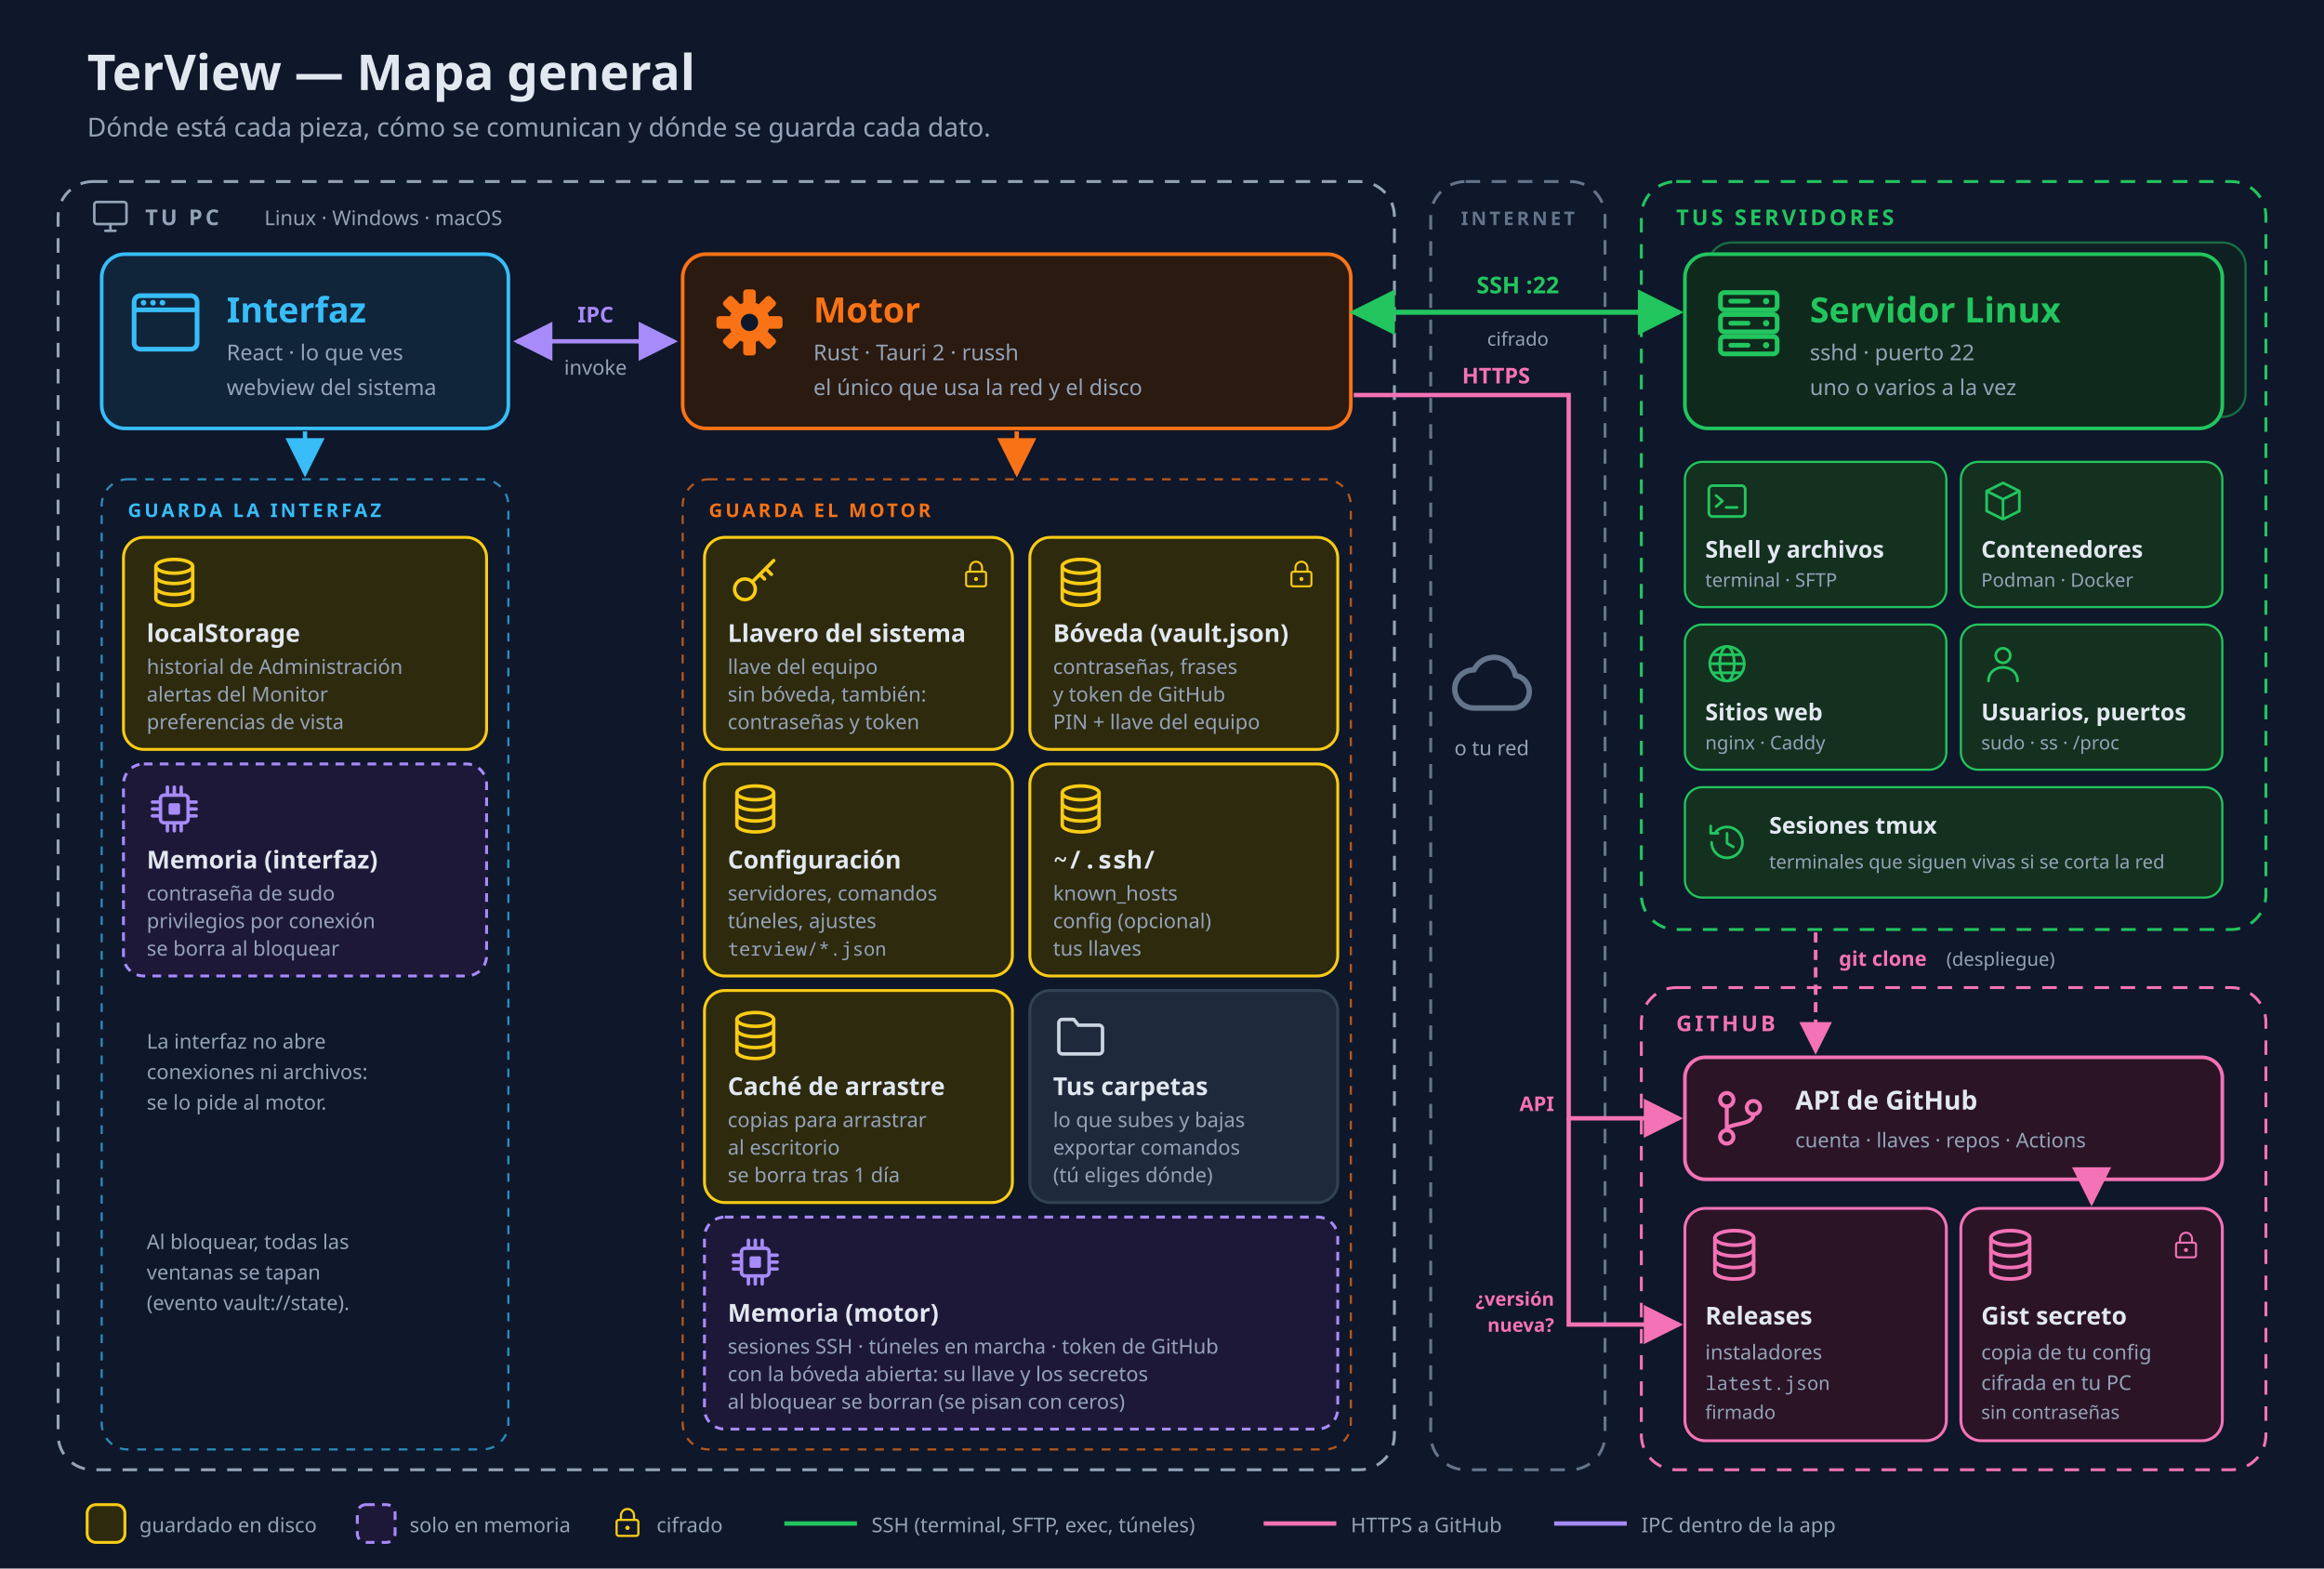
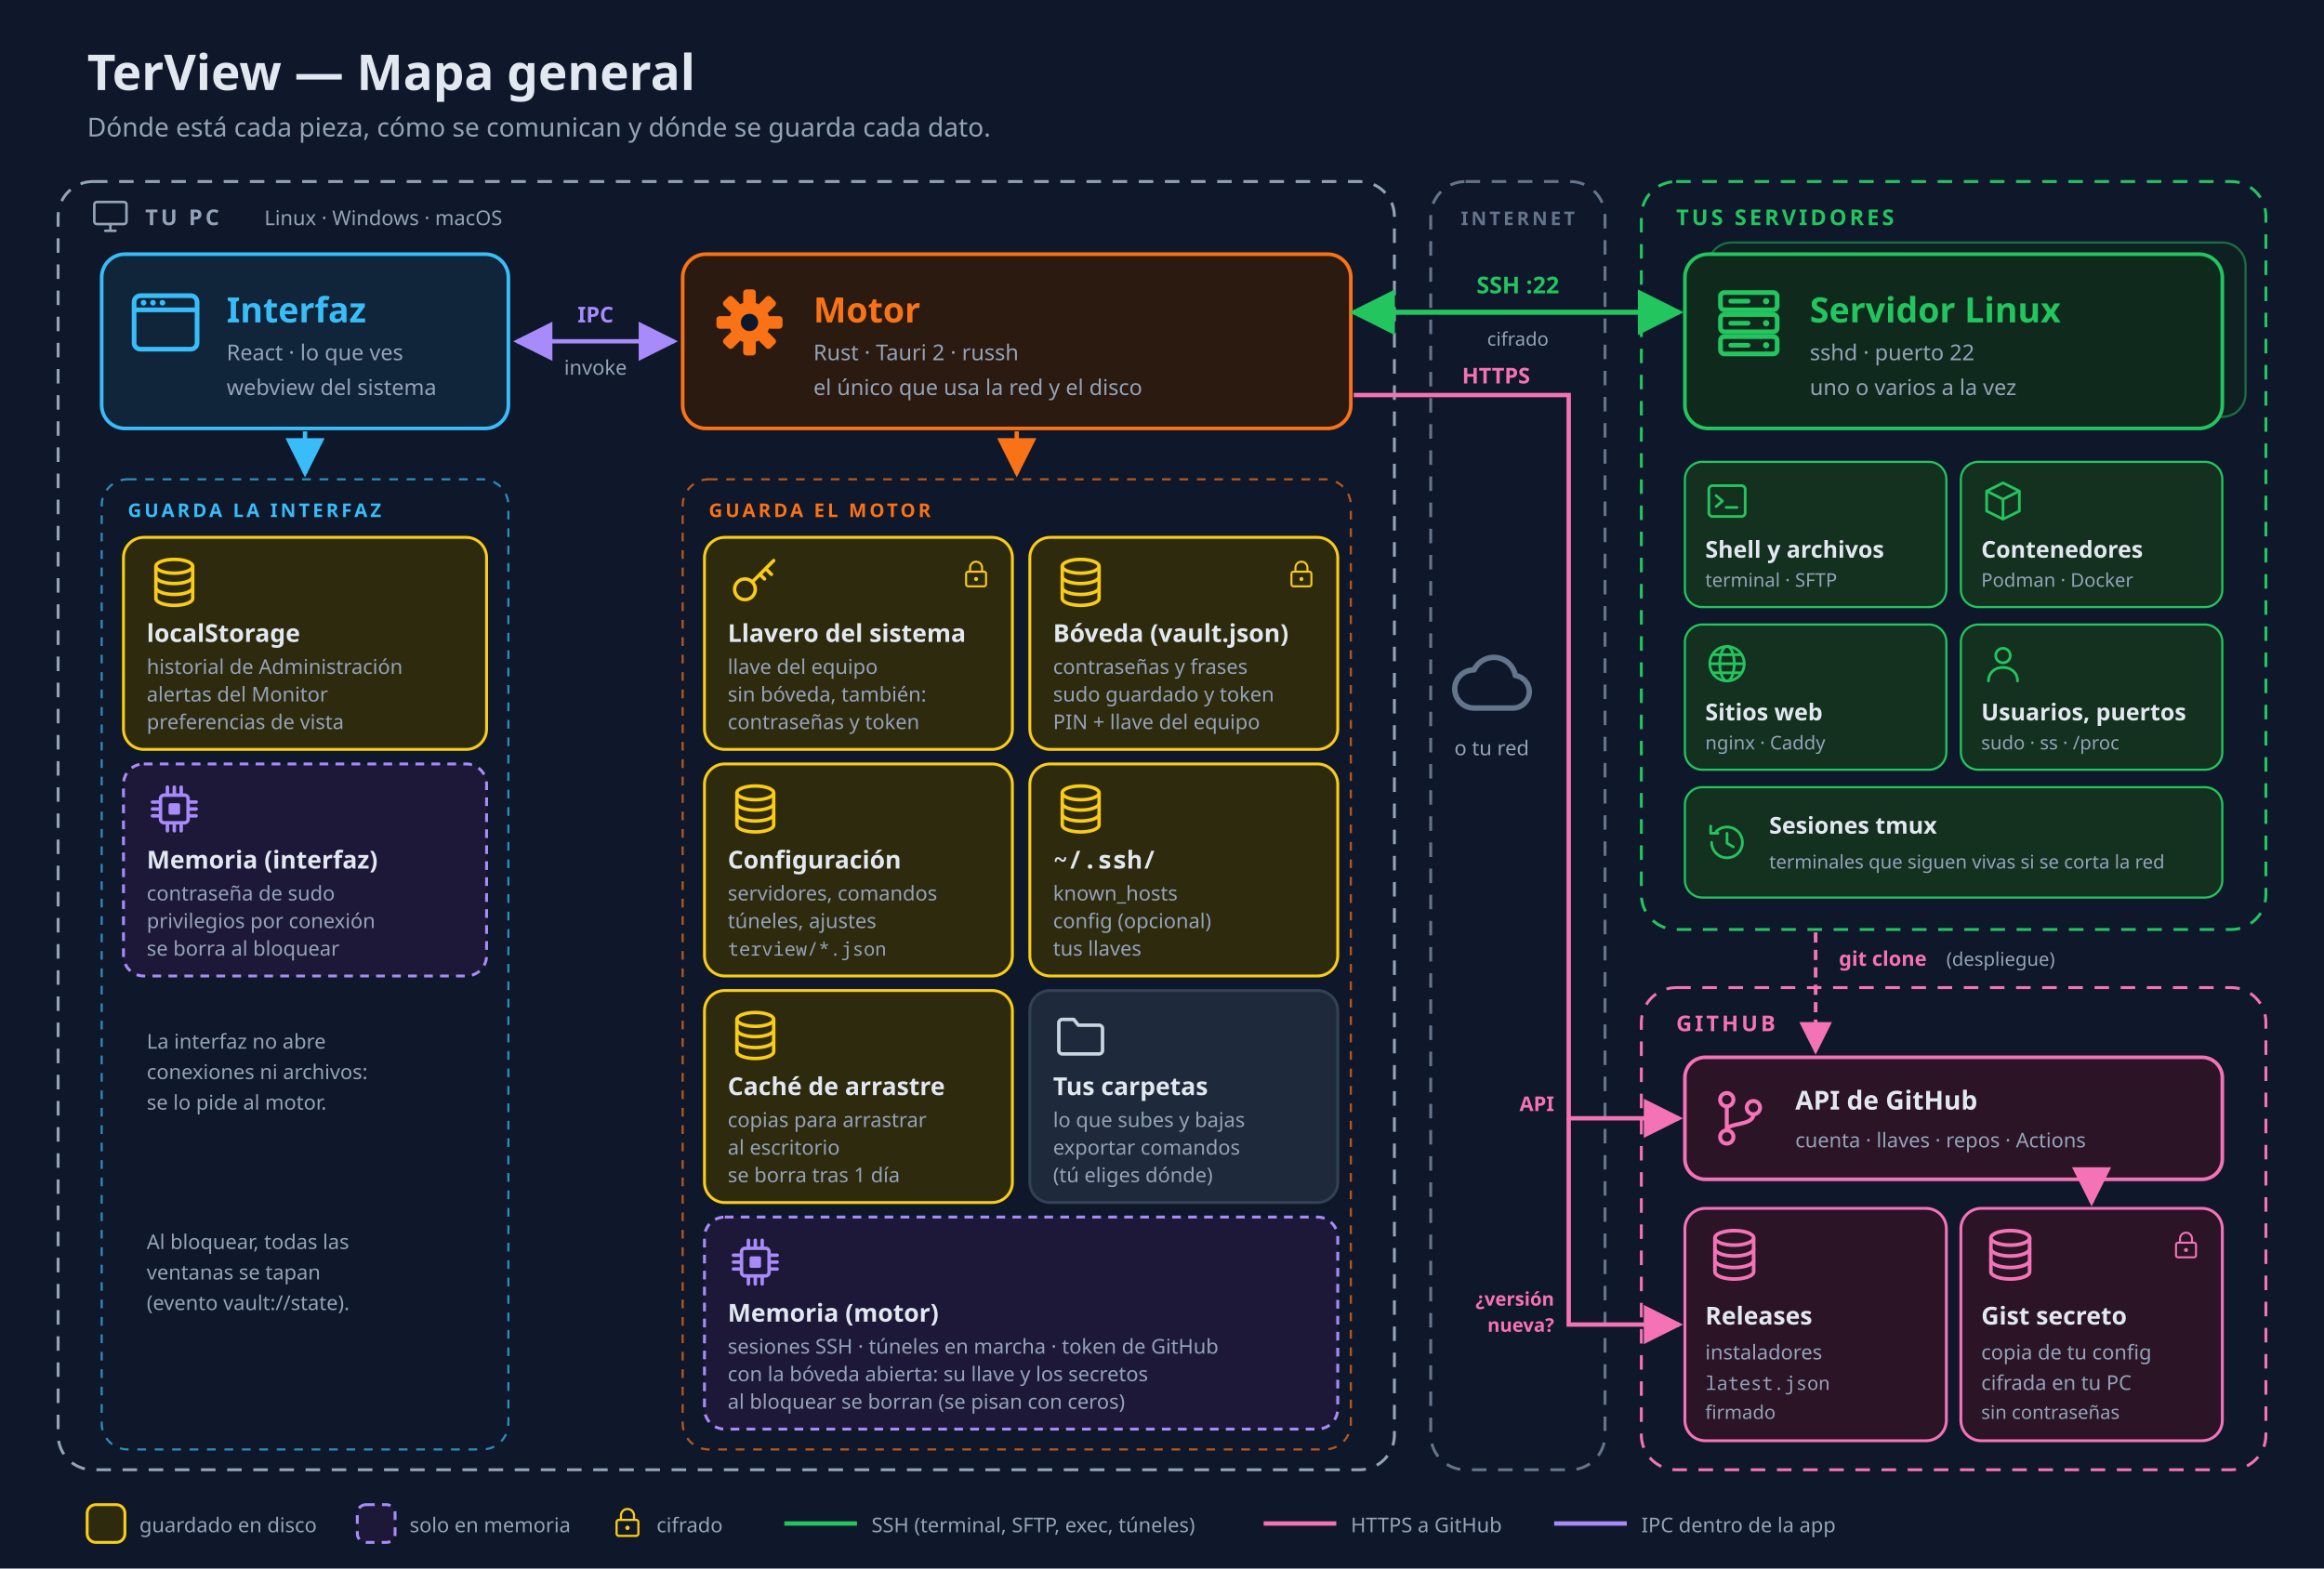
<svg xmlns="http://www.w3.org/2000/svg" width="1600" height="1080" viewBox="0 0 1600 1080">
  <defs>
    <marker id="mp" viewBox="0 0 10 10" refX="9" refY="5" markerWidth="9" markerHeight="9" orient="auto-start-reverse">
      <path d="M0,0 L10,5 L0,10 z" fill="#a78bfa" />
    </marker>
    <marker id="mg" viewBox="0 0 10 10" refX="9" refY="5" markerWidth="9" markerHeight="9" orient="auto-start-reverse">
      <path d="M0,0 L10,5 L0,10 z" fill="#22c55e" />
    </marker>
    <marker id="mk" viewBox="0 0 10 10" refX="9" refY="5" markerWidth="9" markerHeight="9" orient="auto-start-reverse">
      <path d="M0,0 L10,5 L0,10 z" fill="#f472b6" />
    </marker>
    <marker id="mo" viewBox="0 0 10 10" refX="9" refY="5" markerWidth="9" markerHeight="9" orient="auto-start-reverse">
      <path d="M0,0 L10,5 L0,10 z" fill="#f97316" />
    </marker>
    <marker id="mb" viewBox="0 0 10 10" refX="9" refY="5" markerWidth="9" markerHeight="9" orient="auto-start-reverse">
      <path d="M0,0 L10,5 L0,10 z" fill="#38bdf8" />
    </marker>
    <symbol id="i-pc" viewBox="0 0 48 48">
      <g fill="none" stroke="currentColor" stroke-width="3" stroke-linecap="round" stroke-linejoin="round">
        <rect x="5" y="7" width="38" height="26" rx="3" />
        <path d="M18 41h12M24 33v8" />
      </g>
    </symbol>
    <symbol id="i-window" viewBox="0 0 48 48">
      <g fill="none" stroke="currentColor" stroke-width="3" stroke-linejoin="round">
        <rect x="4" y="7" width="40" height="34" rx="4" />
        <path d="M4 16h40" />
      </g>
      <g fill="currentColor">
        <circle cx="10" cy="11.5" r="1.8" />
        <circle cx="16" cy="11.5" r="1.8" />
        <circle cx="22" cy="11.5" r="1.8" />
      </g>
    </symbol>
    <symbol id="i-gear" viewBox="0 0 48 48">
      <g fill="currentColor">
        <rect x="20" y="3" width="8" height="10" rx="2" />
        <rect x="20" y="35" width="8" height="10" rx="2" />
        <rect x="3" y="20" width="10" height="8" rx="2" />
        <rect x="35" y="20" width="10" height="8" rx="2" />
        <rect x="20" y="3" width="8" height="10" rx="2" transform="rotate(45 24 24)" />
        <rect x="20" y="35" width="8" height="10" rx="2" transform="rotate(45 24 24)" />
        <rect x="3" y="20" width="10" height="8" rx="2" transform="rotate(45 24 24)" />
        <rect x="35" y="20" width="10" height="8" rx="2" transform="rotate(45 24 24)" />
      </g>
      <circle cx="24" cy="24" r="13" fill="currentColor" />
      <circle cx="24" cy="24" r="5.5" fill="#0f172a" />
    </symbol>
    <symbol id="i-server" viewBox="0 0 48 48">
      <g fill="none" stroke="currentColor" stroke-width="3" stroke-linejoin="round">
        <rect x="6" y="5" width="36" height="11" rx="2.5" />
        <rect x="6" y="19" width="36" height="11" rx="2.5" />
        <rect x="6" y="33" width="36" height="11" rx="2.5" />
      </g>
      <g fill="currentColor">
        <circle cx="35" cy="10.5" r="2" />
        <circle cx="35" cy="24.5" r="2" />
        <circle cx="35" cy="38.5" r="2" />
        <rect x="11" y="9" width="14" height="3" rx="1.5" />
        <rect x="11" y="23" width="14" height="3" rx="1.5" />
        <rect x="11" y="37" width="14" height="3" rx="1.5" />
      </g>
    </symbol>
    <symbol id="i-cloud" viewBox="0 0 48 48">
      <path d="M14 38h22a9 9 0 0 0 1-17.9A12 12 0 0 0 14.3 17 10.5 10.5 0 0 0 14 38z" fill="none" stroke="currentColor" stroke-width="3" stroke-linejoin="round" />
    </symbol>
    <symbol id="i-git" viewBox="0 0 48 48">
      <g fill="none" stroke="currentColor" stroke-width="3" stroke-linecap="round">
        <circle cx="14" cy="10" r="5" />
        <circle cx="14" cy="38" r="5" />
        <circle cx="34" cy="16" r="5" />
        <path d="M14 15v18M34 21c0 9-20 6-20 12" />
      </g>
    </symbol>
    <symbol id="i-db" viewBox="0 0 48 48">
      <g fill="none" stroke="currentColor" stroke-width="3">
        <ellipse cx="24" cy="10" rx="16" ry="6" />
        <path d="M8 10v28c0 3.3 7.2 6 16 6s16-2.7 16-6V10" />
        <path d="M8 19c0 3.3 7.2 6 16 6s16-2.7 16-6M8 28.5c0 3.3 7.2 6 16 6s16-2.7 16-6" />
      </g>
    </symbol>
    <symbol id="i-key" viewBox="0 0 48 48">
      <g fill="none" stroke="currentColor" stroke-width="3" stroke-linecap="round" stroke-linejoin="round">
        <circle cx="15" cy="30" r="9" />
        <path d="M21.5 23.5 40 5M33 12l5 5M28 17l4 4" />
      </g>
    </symbol>
    <symbol id="i-folder" viewBox="0 0 48 48">
      <path d="M5 13a3 3 0 0 1 3-3h10l4 5h18a3 3 0 0 1 3 3v19a3 3 0 0 1-3 3H8a3 3 0 0 1-3-3z" fill="none" stroke="currentColor" stroke-width="3" stroke-linejoin="round" />
    </symbol>
    <symbol id="i-lock" viewBox="0 0 48 48">
      <g fill="none" stroke="currentColor" stroke-width="3" stroke-linejoin="round">
        <rect x="9" y="21" width="30" height="22" rx="3" />
        <path d="M15 21v-6a9 9 0 0 1 18 0v6" />
      </g>
      <circle cx="24" cy="32" r="3" fill="currentColor" />
    </symbol>
    <symbol id="i-chip" viewBox="0 0 48 48">
      <g fill="none" stroke="currentColor" stroke-width="3" stroke-linecap="round">
        <rect x="12" y="12" width="24" height="24" rx="3" />
        <path d="M18 5v6M24 5v6M30 5v6M18 37v6M24 37v6M30 37v6M5 18h6M5 24h6M5 30h6M37 18h6M37 24h6M37 30h6" />
      </g>
      <rect x="19" y="19" width="10" height="10" rx="1.5" fill="currentColor" />
    </symbol>
    <symbol id="i-box" viewBox="0 0 48 48">
      <g fill="none" stroke="currentColor" stroke-width="3" stroke-linejoin="round">
        <path d="M24 4 42 13v22L24 44 6 35V13z" />
        <path d="M6 13l18 9 18-9M24 22v22" />
      </g>
    </symbol>
    <symbol id="i-term" viewBox="0 0 48 48">
      <g fill="none" stroke="currentColor" stroke-width="3" stroke-linecap="round" stroke-linejoin="round">
        <rect x="4" y="7" width="40" height="34" rx="4" />
        <path d="M12 18l7 6-7 6M23 31h12" />
      </g>
    </symbol>
    <symbol id="i-user" viewBox="0 0 48 48">
      <g fill="none" stroke="currentColor" stroke-width="3" stroke-linecap="round">
        <circle cx="24" cy="15" r="8" />
        <path d="M8 43c0-9 7-15 16-15s16 6 16 15" />
      </g>
    </symbol>
    <symbol id="i-globe" viewBox="0 0 48 48">
      <g fill="none" stroke="currentColor" stroke-width="3">
        <circle cx="24" cy="24" r="19" />
        <ellipse cx="24" cy="24" rx="8" ry="19" />
        <path d="M5 24h38M8 14h32M8 34h32" />
      </g>
    </symbol>
    <symbol id="i-history" viewBox="0 0 48 48">
      <g fill="none" stroke="currentColor" stroke-width="3" stroke-linecap="round" stroke-linejoin="round">
        <path d="M7 24a17 17 0 1 0 5-12" />
        <path d="M6 6v8h8M24 14v11l7 4" />
      </g>
    </symbol>
  </defs>
  <style>
    text{font-family:'Noto Sans','DejaVu Sans',sans-serif;fill:#e2e8f0}
    .t{font-size:34px;font-weight:700}
    .st{font-size:18px;fill:#94a3b8}
    .h{font-size:24px;font-weight:700}
    .b{font-size:17px;font-weight:600}
    .s{font-size:15px;fill:#94a3b8}
    .xs{font-size:14px;fill:#94a3b8}
    .mono{font-family:'Noto Sans Mono','DejaVu Sans Mono',monospace}
    .z{font-size:15px;font-weight:700;letter-spacing:2px}
    .disk{fill:#2e2a0e;stroke:#facc15;stroke-width:2}
    .mem{fill:#1e1838;stroke:#a78bfa;stroke-width:2;stroke-dasharray:6 5}
    .neu{fill:#1e293b;stroke:#334155;stroke-width:2}
    .chip{fill:#14301f;stroke:#22c55e;stroke-width:1.5}
  </style>
  <rect width="1600" height="1080" fill="#0f172a" />
  <text x="60" y="62" class="t">TerView — Mapa general</text>
  <text x="60" y="94" class="st">Dónde está cada pieza, cómo se comunican y dónde se guarda cada dato.</text>
  <rect x="40" y="125" width="920" height="887" rx="24" fill="none" stroke="#94a3b8" stroke-width="2" stroke-dasharray="10 8" />
  <use href="#i-pc" x="62" y="135" width="28" height="28" style="color:#94a3b8" />
  <text x="100" y="155" class="z" style="fill:#94a3b8">TU PC</text>
  <text x="182" y="155" class="xs">Linux · Windows · macOS</text>
  <rect x="70" y="175" width="280" height="120" rx="16" fill="#10243a" stroke="#38bdf8" stroke-width="2.5" />
  <use href="#i-window" x="88" y="196" width="52" height="52" style="color:#38bdf8" />
  <text x="156" y="222" class="h" style="fill:#38bdf8">Interfaz</text>
  <text x="156" y="248" class="s">React · lo que ves</text>
  <text x="156" y="272" class="s">webview del sistema</text>
  <line x1="356" y1="235" x2="464" y2="235" stroke="#a78bfa" stroke-width="3" marker-start="url(#mp)" marker-end="url(#mp)" />
  <text x="410" y="222" text-anchor="middle" style="fill:#a78bfa;font-weight:700;font-size:15px">IPC</text>
  <text x="410" y="258" text-anchor="middle" class="xs">invoke</text>
  <rect x="470" y="175" width="460" height="120" rx="16" fill="#2a1a10" stroke="#f97316" stroke-width="2.5" />
  <use href="#i-gear" x="490" y="196" width="52" height="52" style="color:#f97316" />
  <text x="560" y="222" class="h" style="fill:#f97316">Motor</text>
  <text x="560" y="248" class="s">Rust · Tauri 2 · russh</text>
  <text x="560" y="272" class="s">el único que usa la red y el disco</text>
  <rect x="70" y="330" width="280" height="668" rx="18" fill="none" stroke="#38bdf8" stroke-width="1.5" stroke-dasharray="6 6" opacity="0.7" />
  <text x="88" y="356" class="z" style="fill:#38bdf8;font-size:13px">GUARDA LA INTERFAZ</text>
  <line x1="210" y1="297" x2="210" y2="326" stroke="#38bdf8" stroke-width="3" marker-end="url(#mb)" />
  <rect x="85" y="370" width="250" height="146" rx="14" class="disk" />
  <use href="#i-db" x="101" y="382" width="38" height="38" style="color:#facc15" />
  <text x="101" y="442" class="b">localStorage</text>
  <text x="101" y="464" class="xs">historial de Administración</text>
  <text x="101" y="483" class="xs">alertas del Monitor</text>
  <text x="101" y="502" class="xs">preferencias de vista</text>
  <rect x="85" y="526" width="250" height="146" rx="14" class="mem" />
  <use href="#i-chip" x="101" y="538" width="38" height="38" style="color:#a78bfa" />
  <text x="101" y="598" class="b">Memoria (interfaz)</text>
  <text x="101" y="620" class="xs">contraseña de sudo</text>
  <text x="101" y="639" class="xs">privilegios por conexión</text>
  <text x="101" y="658" class="xs">se borra al bloquear</text>
  <text x="101" y="722" class="xs">La interfaz no abre</text>
  <text x="101" y="743" class="xs">conexiones ni archivos:</text>
  <text x="101" y="764" class="xs">se lo pide al motor.</text>
  <text x="101" y="860" class="xs">Al bloquear, todas las</text>
  <text x="101" y="881" class="xs">ventanas se tapan</text>
  <text x="101" y="902" class="xs">(evento vault://state).</text>
  <rect x="470" y="330" width="460" height="668" rx="18" fill="none" stroke="#f97316" stroke-width="1.5" stroke-dasharray="6 6" opacity="0.7" />
  <text x="488" y="356" class="z" style="fill:#f97316;font-size:13px">GUARDA EL MOTOR</text>
  <line x1="700" y1="297" x2="700" y2="326" stroke="#f97316" stroke-width="3" marker-end="url(#mo)" />
  <rect x="485" y="370" width="212" height="146" rx="14" class="disk" />
  <use href="#i-key" x="501" y="382" width="38" height="38" style="color:#facc15" />
  <use href="#i-lock" x="661" y="384" width="22" height="22" style="color:#facc15" />
  <text x="501" y="442" class="b">Llavero del sistema</text>
  <text x="501" y="464" class="xs">llave del equipo</text>
  <text x="501" y="483" class="xs">sin bóveda, también:</text>
  <text x="501" y="502" class="xs">contraseñas y token</text>
  <rect x="709" y="370" width="212" height="146" rx="14" class="disk" />
  <use href="#i-db" x="725" y="382" width="38" height="38" style="color:#facc15" />
  <use href="#i-lock" x="885" y="384" width="22" height="22" style="color:#facc15" />
  <text x="725" y="442" class="b">Bóveda (vault.json)</text>
-   <text x="725" y="464" class="xs">contraseñas, frases</text>
-   <text x="725" y="483" class="xs">y token de GitHub</text>
+   <text x="725" y="464" class="xs">contraseñas y frases</text>
+   <text x="725" y="483" class="xs">sudo guardado y token</text>
  <text x="725" y="502" class="xs">PIN + llave del equipo</text>
  <rect x="485" y="526" width="212" height="146" rx="14" class="disk" />
  <use href="#i-db" x="501" y="538" width="38" height="38" style="color:#facc15" />
  <text x="501" y="598" class="b">Configuración</text>
  <text x="501" y="620" class="xs">servidores, comandos</text>
  <text x="501" y="639" class="xs">túneles, ajustes</text>
  <text x="501" y="658" class="xs mono" style="font-size:13px">terview/*.json</text>
  <rect x="709" y="526" width="212" height="146" rx="14" class="disk" />
  <use href="#i-db" x="725" y="538" width="38" height="38" style="color:#facc15" />
  <text x="725" y="598" class="b mono" style="font-weight:600">~/.ssh/</text>
  <text x="725" y="620" class="xs">known_hosts</text>
  <text x="725" y="639" class="xs">config (opcional)</text>
  <text x="725" y="658" class="xs">tus llaves</text>
  <rect x="485" y="682" width="212" height="146" rx="14" class="disk" />
  <use href="#i-db" x="501" y="694" width="38" height="38" style="color:#facc15" />
  <text x="501" y="754" class="b">Caché de arrastre</text>
  <text x="501" y="776" class="xs">copias para arrastrar</text>
  <text x="501" y="795" class="xs">al escritorio</text>
  <text x="501" y="814" class="xs">se borra tras 1 día</text>
  <rect x="709" y="682" width="212" height="146" rx="14" class="neu" />
  <use href="#i-folder" x="725" y="694" width="38" height="38" style="color:#cbd5e1" />
  <text x="725" y="754" class="b">Tus carpetas</text>
  <text x="725" y="776" class="xs">lo que subes y bajas</text>
  <text x="725" y="795" class="xs">exportar comandos</text>
  <text x="725" y="814" class="xs">(tú eliges dónde)</text>
  <rect x="485" y="838" width="436" height="146" rx="14" class="mem" />
  <use href="#i-chip" x="501" y="850" width="38" height="38" style="color:#a78bfa" />
  <text x="501" y="910" class="b">Memoria (motor)</text>
  <text x="501" y="932" class="xs">sesiones SSH · túneles en marcha · token de GitHub</text>
  <text x="501" y="951" class="xs">con la bóveda abierta: su llave y los secretos</text>
  <text x="501" y="970" class="xs">al bloquear se borran (se pisan con ceros)</text>
  <rect x="985" y="125" width="120" height="887" rx="24" fill="none" stroke="#64748b" stroke-width="2" stroke-dasharray="10 8" />
  <text x="1045" y="155" text-anchor="middle" class="z" style="fill:#64748b;font-size:13px">INTERNET</text>
  <use href="#i-cloud" x="997" y="440" width="60" height="60" style="color:#64748b" />
  <text x="1027" y="520" text-anchor="middle" class="xs">o tu red</text>
  <rect x="1130" y="125" width="430" height="515" rx="24" fill="none" stroke="#22c55e" stroke-width="2" stroke-dasharray="10 8" />
  <text x="1154" y="155" class="z" style="fill:#22c55e">TUS SERVIDORES</text>
  <rect x="1176" y="167" width="370" height="120" rx="16" fill="#0f2a1c" stroke="#22c55e" stroke-width="1.5" opacity="0.5" />
  <rect x="1160" y="175" width="370" height="120" rx="16" fill="#0f2a1c" stroke="#22c55e" stroke-width="2.5" />
  <use href="#i-server" x="1178" y="196" width="52" height="52" style="color:#22c55e" />
  <text x="1246" y="222" class="h" style="fill:#22c55e">Servidor Linux</text>
  <text x="1246" y="248" class="s">sshd · puerto 22</text>
  <text x="1246" y="272" class="s">uno o varios a la vez</text>
  <rect x="1160" y="318" width="180" height="100" rx="12" class="chip" />
  <use href="#i-term" x="1174" y="330" width="30" height="30" style="color:#22c55e" />
  <text x="1174" y="384" class="b" style="font-size:16px">Shell y archivos</text>
  <text x="1174" y="404" class="xs" style="font-size:13px">terminal · SFTP</text>
  <rect x="1350" y="318" width="180" height="100" rx="12" class="chip" />
  <use href="#i-box" x="1364" y="330" width="30" height="30" style="color:#22c55e" />
  <text x="1364" y="384" class="b" style="font-size:16px">Contenedores</text>
  <text x="1364" y="404" class="xs" style="font-size:13px">Podman · Docker</text>
  <rect x="1160" y="430" width="180" height="100" rx="12" class="chip" />
  <use href="#i-globe" x="1174" y="442" width="30" height="30" style="color:#22c55e" />
  <text x="1174" y="496" class="b" style="font-size:16px">Sitios web</text>
  <text x="1174" y="516" class="xs" style="font-size:13px">nginx · Caddy</text>
  <rect x="1350" y="430" width="180" height="100" rx="12" class="chip" />
  <use href="#i-user" x="1364" y="442" width="30" height="30" style="color:#22c55e" />
  <text x="1364" y="496" class="b" style="font-size:16px">Usuarios, puertos</text>
  <text x="1364" y="516" class="xs" style="font-size:13px">sudo · ss · /proc</text>
  <rect x="1160" y="542" width="370" height="76" rx="12" class="chip" />
  <use href="#i-history" x="1174" y="565" width="30" height="30" style="color:#22c55e" />
  <text x="1218" y="574" class="b" style="font-size:16px">Sesiones tmux</text>
  <text x="1218" y="598" class="xs" style="font-size:13px">terminales que siguen vivas si se corta la red</text>
  <rect x="1130" y="680" width="430" height="332" rx="24" fill="none" stroke="#f472b6" stroke-width="2" stroke-dasharray="10 8" />
  <text x="1154" y="710" class="z" style="fill:#f472b6">GITHUB</text>
  <rect x="1160" y="728" width="370" height="84" rx="14" fill="#2a1426" stroke="#f472b6" stroke-width="2.5" />
  <use href="#i-git" x="1176" y="748" width="44" height="44" style="color:#f472b6" />
  <text x="1236" y="764" class="b" style="font-size:18px">API de GitHub</text>
  <text x="1236" y="790" class="xs">cuenta · llaves · repos · Actions</text>
  <rect x="1160" y="832" width="180" height="160" rx="14" fill="#2a1426" stroke="#f472b6" stroke-width="2" />
  <use href="#i-db" x="1174" y="844" width="40" height="40" style="color:#f472b6" />
  <text x="1174" y="912" class="b">Releases</text>
  <text x="1174" y="936" class="xs">instaladores</text>
  <text x="1174" y="957" class="xs mono" style="font-size:13px">latest.json</text>
  <text x="1174" y="977" class="xs" style="font-size:13px">firmado</text>
  <rect x="1350" y="832" width="180" height="160" rx="14" fill="#2a1426" stroke="#f472b6" stroke-width="2" />
  <use href="#i-db" x="1364" y="844" width="40" height="40" style="color:#f472b6" />
  <use href="#i-lock" x="1494" y="846" width="22" height="22" style="color:#f472b6" />
  <text x="1364" y="912" class="b">Gist secreto</text>
  <text x="1364" y="936" class="xs">copia de tu config</text>
  <text x="1364" y="957" class="xs">cifrada en tu PC</text>
  <text x="1364" y="977" class="xs" style="font-size:13px">sin contraseñas</text>
  <line x1="1440" y1="814" x2="1440" y2="828" stroke="#f472b6" stroke-width="3" marker-end="url(#mk)" />
  <line x1="932" y1="215" x2="1156" y2="215" stroke="#22c55e" stroke-width="3.5" marker-start="url(#mg)" marker-end="url(#mg)" />
  <rect x="1006" y="186" width="78" height="20" fill="#0f172a" />
  <text x="1045" y="202" text-anchor="middle" style="fill:#22c55e;font-weight:700;font-size:16px">SSH :22</text>
  <text x="1045" y="238" text-anchor="middle" class="xs" style="font-size:13px">cifrado</text>
  <path d="M932 272 H1080 V770 H1156" fill="none" stroke="#f472b6" stroke-width="3" marker-end="url(#mk)" />
  <path d="M1080 770 V912 H1156" fill="none" stroke="#f472b6" stroke-width="3" marker-end="url(#mk)" />
  <text x="1030" y="264" text-anchor="middle" style="fill:#f472b6;font-weight:700;font-size:15px">HTTPS</text>
  <text x="1070" y="765" text-anchor="end" style="fill:#f472b6;font-weight:700;font-size:14px">API</text>
  <text x="1070" y="899" text-anchor="end" style="fill:#f472b6;font-weight:700;font-size:13px">¿versión</text>
  <text x="1070" y="917" text-anchor="end" style="fill:#f472b6;font-weight:700;font-size:13px">nueva?</text>
  <line x1="1250" y1="642" x2="1250" y2="724" stroke="#f472b6" stroke-width="2.5" stroke-dasharray="7 5" marker-end="url(#mk)" />
  <rect x="1262" y="649" width="160" height="22" fill="#0f172a" />
  <text x="1266" y="665" style="fill:#f472b6;font-weight:700;font-size:14px">git clone</text>
  <text x="1340" y="665" class="xs" style="font-size:13px">(despliegue)</text>
  <rect x="60" y="1036" width="26" height="26" rx="6" class="disk" />
  <text x="96" y="1055" class="xs">guardado en disco</text>
  <rect x="246" y="1036" width="26" height="26" rx="6" class="mem" />
  <text x="282" y="1055" class="xs">solo en memoria</text>
  <use href="#i-lock" x="420" y="1036" width="24" height="24" style="color:#facc15" />
  <text x="452" y="1055" class="xs">cifrado</text>
  <line x1="540" y1="1049" x2="590" y2="1049" stroke="#22c55e" stroke-width="3" />
  <text x="600" y="1055" class="xs">SSH (terminal, SFTP, exec, túneles)</text>
  <line x1="870" y1="1049" x2="920" y2="1049" stroke="#f472b6" stroke-width="3" />
  <text x="930" y="1055" class="xs">HTTPS a GitHub</text>
  <line x1="1070" y1="1049" x2="1120" y2="1049" stroke="#a78bfa" stroke-width="3" />
  <text x="1130" y="1055" class="xs">IPC dentro de la app</text>
</svg>
